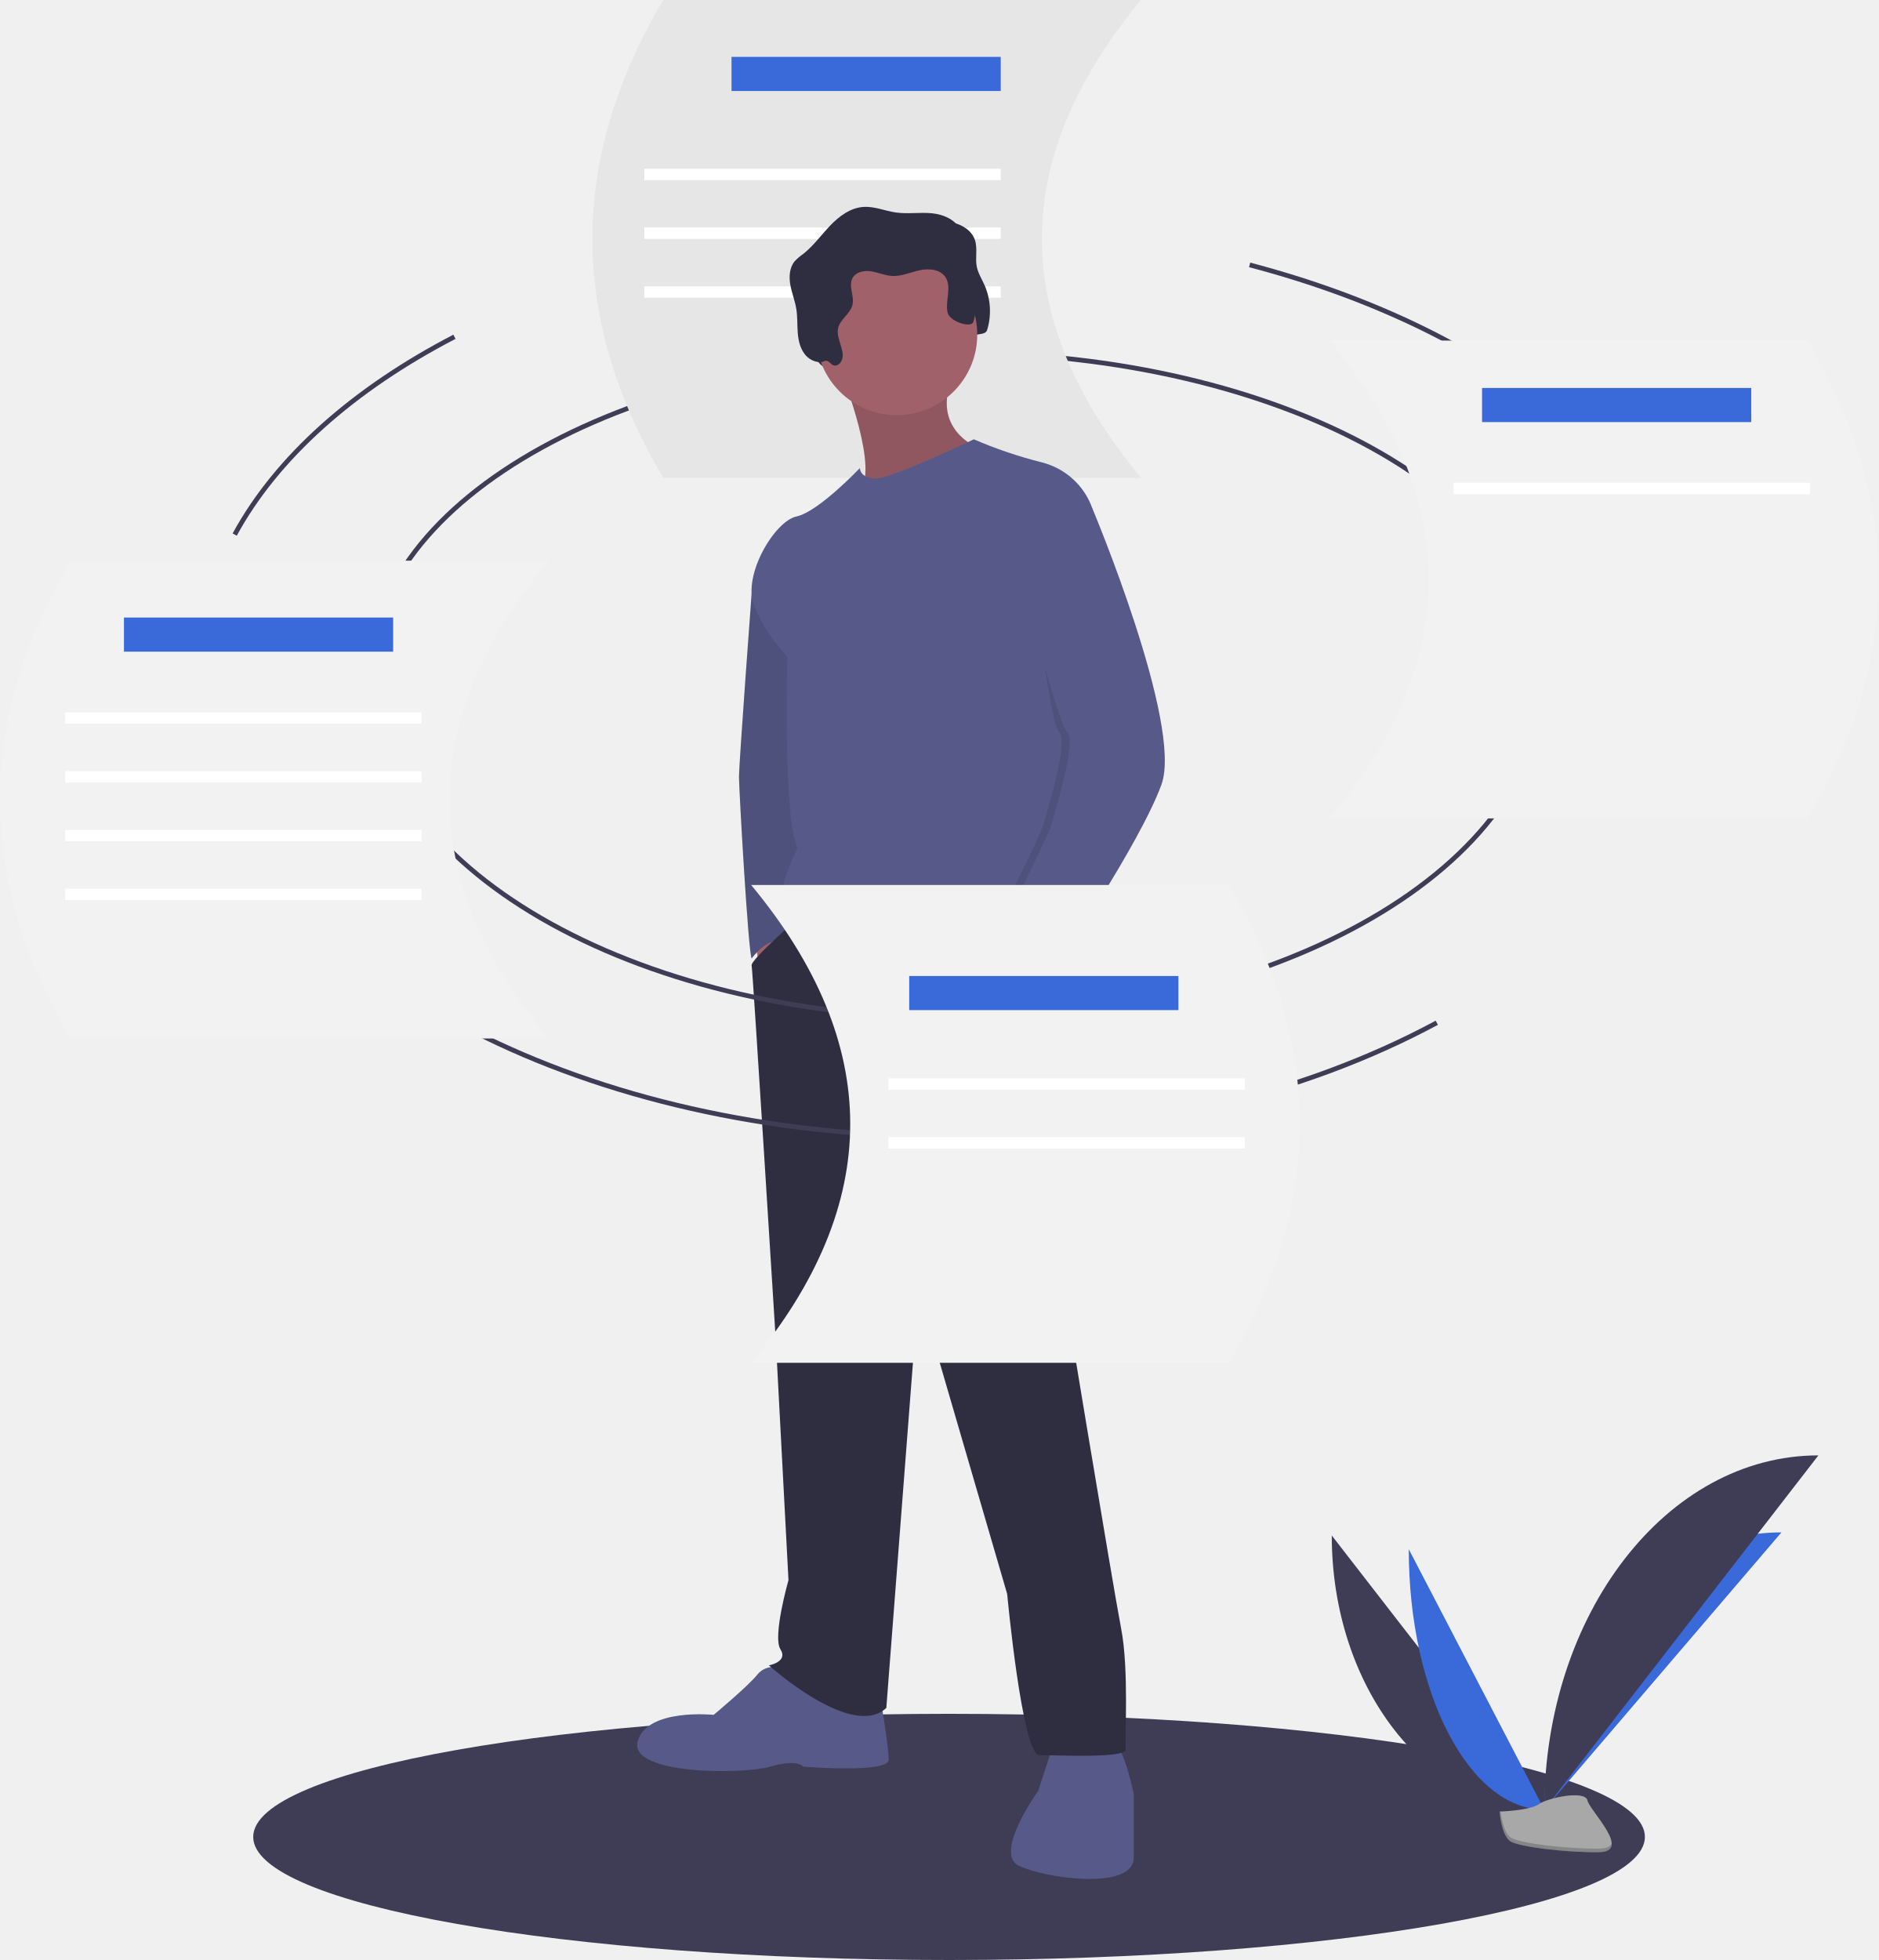
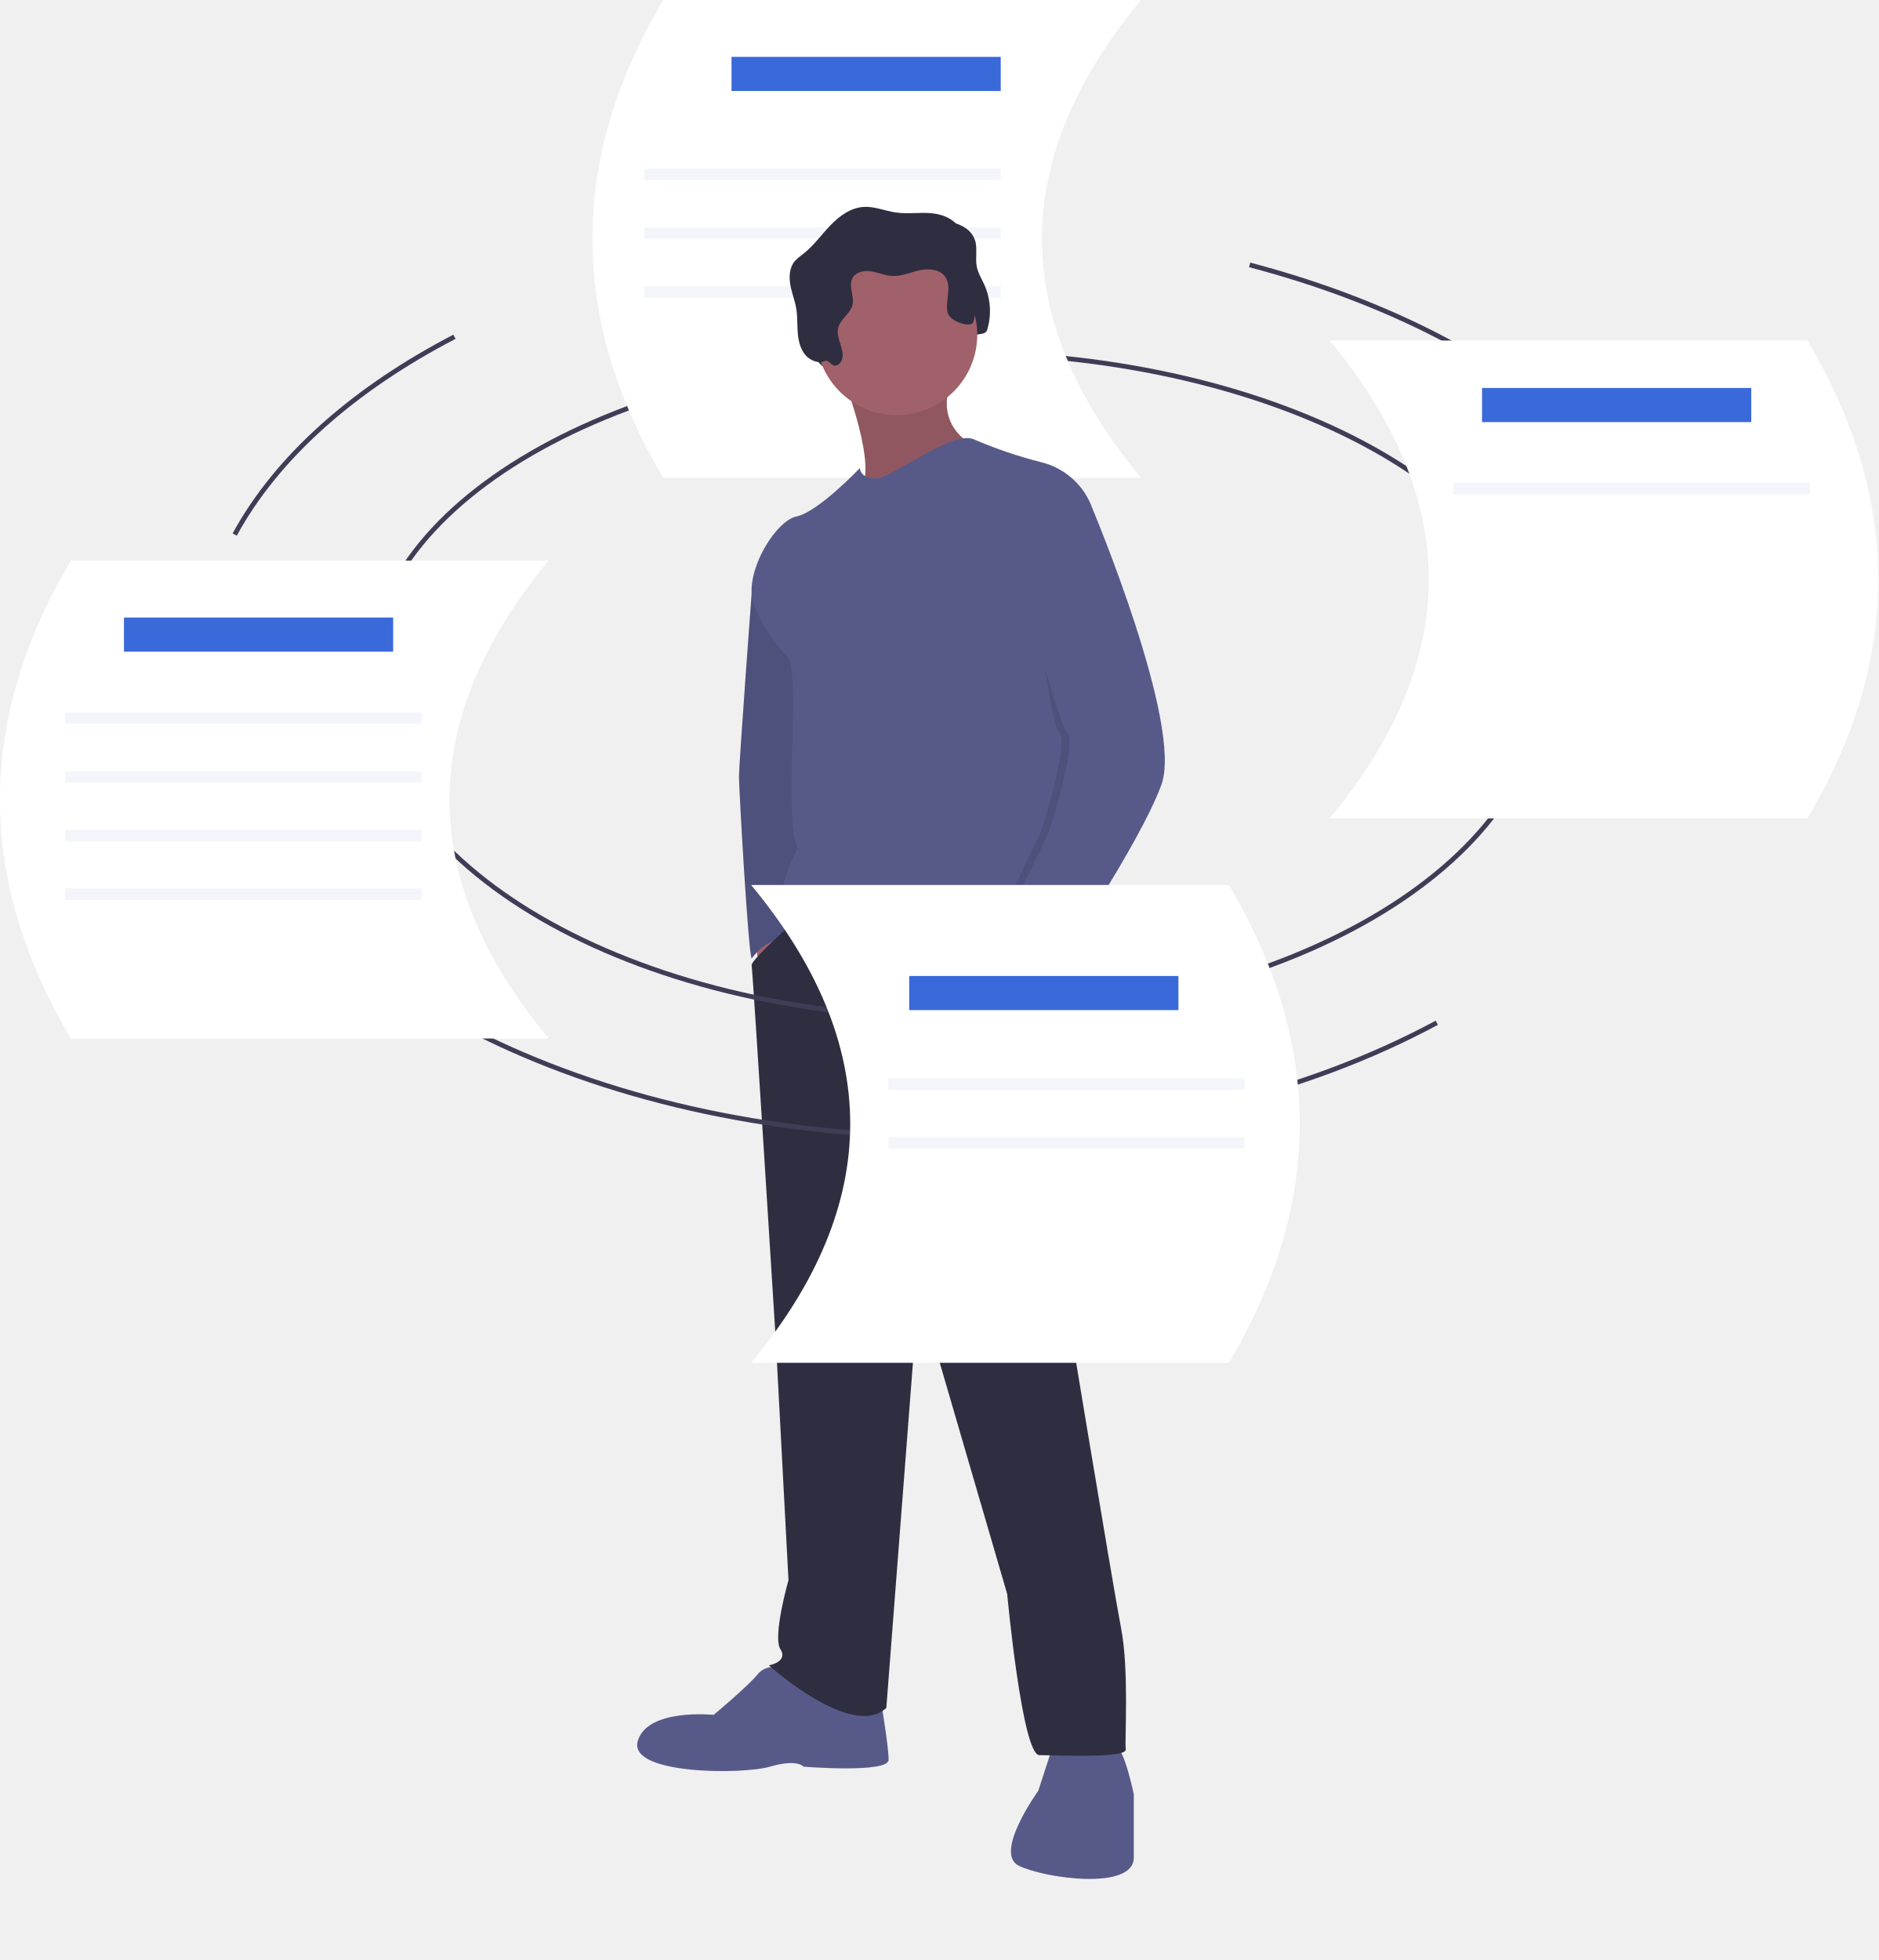
- <svg xmlns="http://www.w3.org/2000/svg" id="fbcb77b8-9057-4a89-9c31-e27c7eb0ed40" data-name="Layer 1" width="793.58" height="828" viewBox="0 0 793.58 828">
-   <ellipse cx="400.981" cy="776" rx="294" ry="52" fill="#3f3d56" />
-   <path d="M359.174,322.205c0-75.756,111.083-137.169,248.11-137.169s248.11,61.412,248.11,137.169" transform="translate(-203.2101 -36)" fill="none" stroke="#3f3d56" stroke-miterlimit="10" stroke-width="2" />
-   <path d="M685.298,237.851H483.447Q423.562,136.925,483.447,36H685.298Q601.565,136.925,685.298,237.851Z" transform="translate(-203.2101 -36)" fill="#e6e6e6" />
-   <rect x="309.072" y="24.03" width="113.741" height="14.418" fill="#3a69da" />
-   <rect x="272.227" y="71.289" width="150.587" height="4.806" fill="#fff" />
-   <rect x="272.227" y="96.119" width="150.587" height="4.806" fill="#fff" />
-   <rect x="272.227" y="120.95" width="150.587" height="4.806" fill="#fff" />
-   <path d="M765.887,684.659c0,64.016,40.16,115.817,89.791,115.817" transform="translate(-203.2101 -36)" fill="#3f3d56" />
-   <path d="M855.678,800.477c0-64.735,44.817-117.118,100.201-117.118" transform="translate(-203.2101 -36)" fill="#3a69da" />
-   <path d="M798.42,690.463c0,60.809,25.61,110.014,57.258,110.014" transform="translate(-203.2101 -36)" fill="#3a69da" />
-   <path d="M855.678,800.477c0-82.717,51.801-149.651,115.817-149.651" transform="translate(-203.2101 -36)" fill="#3f3d56" />
-   <path d="M836.788,801.293s12.734-.392,16.571-3.125,19.588-5.996,20.54-1.613,19.137,21.798,4.76,21.914-33.404-2.239-37.235-4.573S836.788,801.293,836.788,801.293Z" transform="translate(-203.2101 -36)" fill="#a8a8a8" />
-   <path d="M878.916,816.943c-14.376.116-33.404-2.239-37.235-4.573-2.917-1.777-4.079-8.153-4.468-11.094-.269.012-.425.017-.425.017s.807,10.27,4.637,12.603,22.858,4.689,37.235,4.572c4.15-.033,5.583-1.51,5.505-3.697C883.587,816.093,882.005,816.918,878.916,816.943Z" transform="translate(-203.2101 -36)" opacity="0.2" />
-   <path d="M561.04,193.682c1.169.536,2.575-.263,3.264-1.349,2.624-4.134-2.207-9.466-1.161-14.249.838-3.833,5.193-6.107,6.084-9.928.865-3.712-1.801-7.897.001-11.256,1.412-2.632,4.938-3.324,7.889-2.863s5.751,1.758,8.732,1.94c3.972.242,7.759-1.506,11.643-2.373s8.622-.527,10.907,2.731c2.934,4.184-.042,10.009.979,15.016.811,3.976,4.139,7.267,4.211,11.324.025,1.442-3.765.28-3.564,1.708s-1.59.171-.158.001a2.837,2.837,0,0,0,2.155-2.563c.17-1.189,2.405-1.586,2.38-2.787-.06-2.815,5.029-.917,5.868-3.605a27.261,27.261,0,0,0-1.114-19.017c-1.141-2.561-2.696-4.985-3.247-7.734-.748-3.733.429-7.74-.804-11.342-1.662-4.854-7.161-7.328-12.267-7.831s-10.294.397-15.371-.344c-4.548-.664-8.95-2.635-13.538-2.349-5.504.343-10.294,3.889-14.109,7.871s-7.052,8.562-11.385,11.973a22.329,22.329,0,0,0-3.651,3.143c-2.207,2.689-2.431,6.521-1.817,9.945s1.95,6.691,2.514,10.124c.53,3.226.367,6.522.595,9.784s.905,6.622,2.87,9.236a8.716,8.716,0,0,0,6.783,3.543c.918.021,1.694-.804,2.621-.589C559.508,192.11,560.011,193.21,561.04,193.682Z" transform="translate(-203.2101 -36)" fill="#2f2e41" />
-   <polygon points="318.546 394.707 321.95 415.619 328.759 406.378 324.868 392.275 318.546 394.707" fill="#a0616a" />
-   <path d="M526.133,272.651,520.773,286.777s-5.339,71.953-5.339,77.303,3.891,73.922,5.35,76.84c0,0,6.322-9.24,14.59-7.781s4.863-24.316,4.863-24.316l7.781-63.709-1.459-32.098Z" transform="translate(-203.2101 -36)" fill="#575a89" />
-   <path d="M526.133,272.651,520.773,286.777s-5.339,71.953-5.339,77.303,3.891,73.922,5.35,76.84c0,0,6.322-9.24,14.59-7.781s4.863-24.316,4.863-24.316l7.781-63.709-1.459-32.098Z" transform="translate(-203.2101 -36)" opacity="0.1" />
-   <path d="M559.203,194.838s16.049,40.851,6.809,48.633,51.551-13.131,51.551-13.131l-1.459-5.35s-19.939-7.781-10.213-30.152S559.203,194.838,559.203,194.838Z" transform="translate(-203.2101 -36)" fill="#a0616a" />
-   <path d="M559.203,194.838s16.049,40.851,6.809,48.633,51.551-13.131,51.551-13.131l-1.459-5.35s-19.939-7.781-10.213-30.152S559.203,194.838,559.203,194.838Z" transform="translate(-203.2101 -36)" opacity="0.1" />
-   <path d="M533.914,740.496s-6.809-1.945-10.699,2.918-18.48,17.021-18.48,17.021-28.207-2.918-32.098,11.185,44.256,14.103,55.928,10.699,14.103,0,14.103,0,35.988,2.918,35.988-2.918-3.404-25.775-3.404-25.775Z" transform="translate(-203.2101 -36)" fill="#575a89" />
-   <path d="M648.201,773.08l-6.322,19.453S622.912,818.795,633.611,824.145s48.633,10.699,48.633-3.404V793.992s-3.891-18.967-7.781-20.912S648.201,773.08,648.201,773.08Z" transform="translate(-203.2101 -36)" fill="#575a89" />
-   <path d="M540.802,423.591s-20.504,17.815-20.018,20.247S530.996,602.38,530.996,602.38L536.346,703.536s-6.809,23.83-3.404,29.18-4.863,6.809-4.863,6.809,35.015,31.611,49.605,17.994l13.617-176.536L628.748,709.372s6.322,68.086,13.617,68.086,36.961,1.459,36.474-2.432,1.459-33.557-1.945-51.064-26.262-156.111-26.262-156.111-1.965-118.822,3.151-129.928-2.665-22.778-2.665-22.778l-34.043-13.131-40.851,4.863Z" transform="translate(-203.2101 -36)" fill="#2f2e41" />
-   <circle cx="378.851" cy="141.331" r="34.043" fill="#a0616a" />
-   <path d="M664.736,250.766a30.537,30.537,0,0,0-21.398-19.453,188.628,188.628,0,0,1-28.693-9.727s-34.529,16.535-41.338,16.535-6.809-4.377-6.809-4.377-17.508,18.48-26.748,20.426-22.857,24.803-17.994,37.447A70.568,70.568,0,0,0,535.86,313.502s-1.945,68.086,4.377,80.73c0,0-15.562,29.666-.973,31.611s70.517-4.863,80.244,1.945,27.721-1.459,30.152,7.781,7.781,11.186,7.781,11.186,8.268-13.131,3.404-20.912S664.736,250.766,664.736,250.766Z" transform="translate(-203.2101 -36)" fill="#575a89" />
-   <path d="M628.748,433.625l-7.781,4.863s8.268,28.693,11.672,29.666S644.056,443.619,644.056,443.619Z" transform="translate(-203.2101 -36)" fill="#a0616a" />
-   <path d="M555.204,190.277c1.169.536,2.575-.263,3.264-1.349,2.624-4.134-2.207-9.466-1.161-14.249.838-3.833,5.193-6.107,6.084-9.928.865-3.712-1.801-7.897.001-11.256,1.412-2.632,4.938-3.324,7.889-2.863s5.751,1.758,8.732,1.94c3.972.242,7.759-1.506,11.643-2.373s8.622-.527,10.907,2.731c2.934,4.184-.042,10.009.979,15.015.811,3.976,10.053,6.766,10.892,4.078a27.261,27.261,0,0,0-1.114-19.017c-1.141-2.561-2.696-4.985-3.247-7.734-.748-3.733.429-7.74-.804-11.342-1.662-4.854-7.161-7.328-12.267-7.831s-10.294.397-15.371-.344c-4.548-.664-8.95-2.635-13.538-2.349-5.504.343-10.294,3.889-14.109,7.871s-7.052,8.562-11.385,11.973a22.329,22.329,0,0,0-3.651,3.143c-2.207,2.689-2.431,6.521-1.817,9.945s1.95,6.691,2.514,10.124c.53,3.226.367,6.522.595,9.784s.905,6.622,2.87,9.236a8.716,8.716,0,0,0,6.783,3.543c.918.021,1.694-.804,2.621-.589C553.672,188.706,554.176,189.806,555.204,190.277Z" transform="translate(-203.2101 -36)" fill="#2f2e41" />
-   <path d="M645.526,259.277l15.806-8.511s38.42,91.429,29.18,116.718-44.742,77.326-44.742,77.326-28.207-5.836-25.289-11.672,21.885-43.283,23.344-48.146,11.185-36.474,6.809-39.879S637.745,262.681,637.745,262.681Z" transform="translate(-203.2101 -36)" opacity="0.1" />
-   <path d="M645.283,245.416l19.453,5.35s38.42,91.429,29.18,116.718-44.742,77.326-44.742,77.326-28.207-5.836-25.289-11.672,21.885-43.283,23.344-48.146,11.186-36.474,6.809-39.879-25.289-87.539-25.289-87.539Z" transform="translate(-203.2101 -36)" fill="#575a89" />
-   <path d="M855.394,322.205c0,79.425-111.083,143.812-248.11,143.812s-248.11-64.387-248.11-143.812" transform="translate(-203.2101 -36)" fill="none" stroke="#3f3d56" stroke-miterlimit="10" stroke-width="2" />
-   <path d="M810.264,468.058c-55.459,29.911-127.823,48.011-206.981,48.011-75.897,0-145.547-16.639-200.04-44.374" transform="translate(-203.2101 -36)" fill="none" stroke="#3f3d56" stroke-miterlimit="10" stroke-width="2" />
-   <path d="M731.188,147.906c105.544,27.741,180.712,88.762,187.702,160.63" transform="translate(-203.2101 -36)" fill="none" stroke="#3f3d56" stroke-miterlimit="10" stroke-width="2" />
-   <path d="M302.373,261.823c17.784-32.686,50.271-61.45,92.836-83.549" transform="translate(-203.2101 -36)" fill="none" stroke="#3f3d56" stroke-miterlimit="10" stroke-width="2" />
-   <path d="M520.568,611.707H722.419q59.885-100.925,0-201.851H520.568Q604.301,510.781,520.568,611.707Z" transform="translate(-203.2101 -36)" fill="#f2f2f2" />
-   <rect x="384.146" y="412.304" width="113.741" height="14.418" fill="#3a69da" />
-   <rect x="375.335" y="455.558" width="150.587" height="4.806" fill="#fff" />
-   <rect x="375.335" y="480.388" width="150.587" height="4.806" fill="#fff" />
-   <path d="M435.003,474.7H233.152q-59.885-100.925,0-201.851H435.003Q351.27,373.774,435.003,474.7Z" transform="translate(-203.2101 -36)" fill="#f2f2f2" />
-   <rect x="52.37" y="260.879" width="113.741" height="14.418" fill="#3a69da" />
-   <rect x="27.539" y="300.928" width="150.587" height="4.806" fill="#fff" />
-   <rect x="27.539" y="325.759" width="150.587" height="4.806" fill="#fff" />
-   <rect x="27.539" y="350.59" width="150.587" height="4.806" fill="#fff" />
-   <rect x="27.539" y="375.421" width="150.587" height="4.806" fill="#fff" />
-   <path d="M764.997,381.72H966.848q59.885-100.925,0-201.851H764.997Q848.73,280.795,764.997,381.72Z" transform="translate(-203.2101 -36)" fill="#f2f2f2" />
-   <rect x="626.172" y="163.894" width="113.741" height="14.418" fill="#3a69da" />
-   <rect x="614.157" y="203.944" width="150.587" height="4.806" fill="#fff" />
+ <svg xmlns="http://www.w3.org/2000/svg" width="100%" height="100%" viewBox="0 0 3307 3450" version="1.1" xml:space="preserve" style="fill-rule:evenodd;clip-rule:evenodd;stroke-miterlimit:10;">
+   <path d="M649.849,1192.52c0,-315.651 462.844,-571.536 1033.79,-571.536c570.947,0 1033.79,255.885 1033.79,571.536" style="fill:none;fill-rule:nonzero;stroke:#3f3d56;stroke-width:8.33px;" />
+   <path d="M2008.7,841.045l-841.044,0c-166.347,-280.349 -166.347,-560.697 0,-841.045l841.044,0c-232.591,280.348 -232.591,560.697 0,841.045Z" style="fill:#fff;fill-rule:nonzero;" />
+   <rect x="1287.8" y="100.124" width="473.922" height="60.075" style="fill:#3a69da;" />
+   <rect x="1134.28" y="297.036" width="627.446" height="20.025" style="fill:#f3f5fb;" />
+   <rect x="1134.28" y="400.498" width="627.446" height="20.025" style="fill:#f3f5fb;" />
+   <rect x="1134.28" y="503.959" width="627.446" height="20.025" style="fill:#f3f5fb;" />
+   <path d="M1490.96,657.007c4.871,2.233 10.73,-1.096 13.601,-5.62c10.934,-17.227 -9.196,-39.44 -4.837,-59.372c3.492,-15.969 21.638,-25.447 25.348,-41.367c3.605,-15.468 -7.504,-32.904 0.005,-46.901c5.882,-10.965 20.575,-13.851 32.869,-11.93c12.295,1.921 23.964,7.326 36.385,8.083c16.55,1.009 32.327,-6.277 48.51,-9.886c16.184,-3.61 35.924,-2.197 45.444,11.379c12.225,17.431 -0.176,41.704 4.081,62.564c3.38,16.565 17.247,30.281 17.545,47.185c0.106,6.008 -15.688,1.168 -14.849,7.118c0.84,5.95 -6.625,0.711 -0.658,0.004c4.987,-1.221 8.633,-5.559 8.98,-10.681c0.71,-4.956 10.023,-6.608 9.916,-11.613c-0.252,-11.73 20.955,-3.821 24.448,-15.022c8.03,-26.105 6.381,-54.25 -4.642,-79.239c-4.756,-10.671 -11.234,-20.77 -13.528,-32.225c-3.116,-15.553 1.786,-32.25 -3.352,-47.257c-6.925,-20.224 -29.839,-30.533 -51.113,-32.627c-21.274,-2.094 -42.893,1.654 -64.045,-1.433c-18.949,-2.766 -37.294,-10.979 -56.406,-9.789c-22.934,1.428 -42.891,16.204 -58.788,32.795c-15.897,16.592 -29.383,35.674 -47.437,49.887c-5.528,3.804 -10.628,8.194 -15.211,13.095c-9.196,11.206 -10.128,27.17 -7.57,41.439c2.558,14.268 8.124,27.879 10.474,42.184c2.209,13.443 1.528,27.177 2.479,40.766c0.951,13.59 3.772,27.592 11.957,38.482c6.636,9.008 17.076,14.463 28.261,14.765c3.826,0.088 7.058,-3.351 10.921,-2.454c4.828,1.121 6.927,5.705 11.212,7.67Z" style="fill:#2f2e41;fill-rule:nonzero;" />
+   <path d="M1327.28,1644.61l14.183,87.133l28.371,-38.504l-16.212,-58.763l-26.342,10.133Z" style="fill:#a0616a;fill-rule:nonzero;" />
+   <path d="M1345.51,986.044l-22.335,58.86c0,0 -22.245,299.806 -22.245,322.096c0,22.29 16.211,308.007 22.29,320.165c0,0 26.343,-38.501 60.791,-32.422c34.448,6.079 20.264,-101.318 20.264,-101.318l32.422,-265.453l-6.08,-133.74l-85.107,-168.188Z" style="fill:#575a89;fill-rule:nonzero;" />
+   <path d="M1345.51,986.044l-22.335,58.86c0,0 -22.245,299.806 -22.245,322.096c0,22.29 16.211,308.007 22.29,320.165c0,0 26.343,-38.501 60.791,-32.422c34.448,6.079 20.264,-101.318 20.264,-101.318l32.422,-265.453l-6.08,-133.74l-85.107,-168.188Z" style="fill-opacity:0.1;fill-rule:nonzero;" />
+   <path d="M1483.31,661.827c0,0 66.87,170.214 28.369,202.636c-38.501,32.421 214.794,-54.712 214.794,-54.712l-6.079,-22.29c0,0 -83.081,-32.422 -42.554,-125.634c40.527,-93.213 -194.53,0 -194.53,0Z" style="fill:#a0616a;fill-rule:nonzero;" />
+   <path d="M1483.31,661.827c0,0 66.87,170.214 28.369,202.636c-38.501,32.421 214.794,-54.712 214.794,-54.712l-6.079,-22.29c0,0 -83.081,-32.422 -42.554,-125.634c40.527,-93.213 -194.53,0 -194.53,0Z" style="fill-opacity:0.1;fill-rule:nonzero;" />
+   <path d="M1377.93,2935.4c0,0 -28.369,-8.106 -44.58,12.158c-16.211,20.264 -77.001,70.923 -77.001,70.923c0,0 -117.529,-12.159 -133.74,46.606c-16.211,58.765 184.399,58.765 233.031,44.58c48.633,-14.185 58.765,0 58.765,0c0,0 149.95,12.158 149.95,-12.158c0,-24.317 -14.184,-107.397 -14.184,-107.397l-172.241,-54.712Z" style="fill:#575a89;fill-rule:nonzero;" />
+   <path d="M1854.13,3071.17l-26.343,81.054c0,0 -79.028,109.424 -34.448,131.714c44.58,22.29 202.636,44.58 202.636,-14.185l0,-111.45c0,0 -16.211,-79.028 -32.422,-87.133c-16.211,-8.105 -109.423,0 -109.423,0Z" style="fill:#575a89;fill-rule:nonzero;" />
+   <path d="M1406.63,1614.96c0,0 -85.435,74.23 -83.408,84.362c2.026,10.132 42.553,660.593 42.553,660.593l22.29,421.483c0,0 -28.369,99.291 -14.184,121.581c14.184,22.29 -20.264,28.369 -20.264,28.369c0,0 145.898,131.714 206.689,74.975l56.738,-735.568l156.029,534.959c0,0 26.343,283.69 56.738,283.69c30.396,0 154.004,6.079 151.977,-10.132c-2.026,-16.211 6.08,-139.818 -8.105,-212.767c-14.185,-72.949 -109.423,-650.462 -109.423,-650.462c0,0 -8.188,-495.091 13.13,-541.367c21.318,-46.277 -11.104,-94.91 -11.104,-94.91l-141.845,-54.711l-170.214,20.263l-147.597,69.642Z" style="fill:#2f2e41;fill-rule:nonzero;" />
+   <circle cx="1578.54" cy="588.878" r="141.845" style="fill:#a0616a;" />
+   <path d="M1923.03,894.858c-14.218,-40.231 -47.76,-70.723 -89.16,-81.054c-40.874,-10.282 -80.855,-23.834 -119.555,-40.527c-38.701,-16.693 -143.872,68.896 -172.241,68.896c-28.369,0 -28.369,-18.237 -28.369,-18.237c0,0 -72.949,77.001 -111.45,85.107c-38.5,8.105 -95.238,103.344 -74.975,156.029c13.763,33.777 33.691,64.699 58.765,91.186c25.073,26.487 -8.106,283.691 18.237,336.376c0,0 -64.844,123.608 -4.053,131.713c60.791,8.106 293.822,-20.263 334.349,8.106c40.528,28.369 115.503,-6.079 125.635,32.421c10.131,38.501 32.421,46.607 32.421,46.607c0,0 34.449,-54.712 14.185,-87.134c-20.264,-32.421 16.211,-729.489 16.211,-729.489Z" style="fill:#575a89;fill-rule:nonzero;" />
+   <path d="M1773.07,1656.77l-32.421,20.264c0,0 34.448,119.555 48.632,123.608c14.185,4.052 47.573,-102.227 47.573,-102.227l-63.784,-41.645Z" style="fill:#a0616a;fill-rule:nonzero;" />
+   <path d="M1466.64,642.822c4.871,2.234 10.73,-1.095 13.601,-5.619c10.934,-17.227 -9.196,-39.44 -4.837,-59.373c3.492,-15.969 21.638,-25.447 25.348,-41.366c3.605,-15.469 -7.504,-32.905 0.004,-46.901c5.883,-10.966 20.576,-13.851 32.87,-11.93c12.295,1.921 23.964,7.325 36.384,8.083c16.551,1.009 32.328,-6.277 48.511,-9.887c16.184,-3.61 35.924,-2.196 45.444,11.379c12.225,17.432 -0.176,41.704 4.081,62.565c3.38,16.565 41.889,28.192 45.382,16.99c8.03,-26.104 6.381,-54.25 -4.642,-79.238c-4.756,-10.671 -11.233,-20.77 -13.528,-32.226c-3.116,-15.553 1.786,-32.249 -3.352,-47.256c-6.925,-20.224 -29.839,-30.534 -51.113,-32.628c-21.274,-2.093 -42.893,1.655 -64.045,-1.433c-18.949,-2.766 -37.294,-10.978 -56.406,-9.788c-22.934,1.427 -42.891,16.204 -58.788,32.795c-15.897,16.591 -29.383,35.673 -47.437,49.887c-5.528,3.803 -10.628,8.194 -15.211,13.094c-9.196,11.206 -10.128,27.17 -7.57,41.439c2.558,14.269 8.124,27.88 10.474,42.184c2.209,13.443 1.528,27.177 2.479,40.767c0.951,13.59 3.772,27.592 11.957,38.482c6.636,9.008 17.076,14.462 28.261,14.764c3.826,0.088 7.058,-3.35 10.921,-2.454c4.828,1.121 6.927,5.706 11.212,7.67Z" style="fill:#2f2e41;fill-rule:nonzero;" />
+   <path d="M1842.98,930.319l65.856,-35.461c0,0 160.083,380.956 121.582,486.326c-38.501,105.371 -186.425,322.191 -186.425,322.191c0,0 -117.529,-24.316 -105.371,-48.632c12.158,-24.317 91.186,-180.346 97.265,-200.61c6.079,-20.264 46.607,-151.977 28.369,-166.161c-18.237,-14.185 -53.698,-343.468 -53.698,-343.468l32.422,-14.185Z" style="fill-opacity:0.1;fill-rule:nonzero;" />
+   <path d="M1841.97,872.568l81.055,22.29c0,0 160.082,380.956 121.581,486.326c-38.501,105.371 -186.425,322.191 -186.425,322.191c0,0 -117.529,-24.316 -105.371,-48.632c12.158,-24.317 91.187,-180.346 97.266,-200.61c6.079,-20.264 46.606,-151.977 28.369,-166.161c-18.238,-14.185 -105.371,-364.745 -105.371,-364.745l68.896,-50.659Z" style="fill:#575a89;fill-rule:nonzero;" />
+   <path d="M2717.43,1192.52c0,330.937 -462.844,599.215 -1033.79,599.215c-570.947,0 -1033.79,-268.278 -1033.79,-599.215" style="fill:none;fill-rule:nonzero;stroke:#3f3d56;stroke-width:8.33px;" />
+   <path d="M2529.39,1800.24c-231.079,124.629 -532.594,200.046 -862.422,200.046c-316.237,0 -606.446,-69.33 -833.5,-184.891" style="fill:none;fill-rule:nonzero;stroke:#3f3d56;stroke-width:8.33px;" />
+   <path d="M2199.91,466.274c439.767,115.587 752.966,369.84 782.09,669.293" style="fill:none;fill-rule:nonzero;stroke:#3f3d56;stroke-width:8.33px;" />
+   <path d="M413.18,940.929c74.099,-136.19 209.463,-256.042 386.819,-348.119" style="fill:none;fill-rule:nonzero;stroke:#3f3d56;stroke-width:8.33px;" />
+   <path d="M1322.32,2398.78l841.045,0c166.346,-280.348 166.346,-560.696 0,-841.044l-841.045,0c232.591,280.348 232.591,560.696 0,841.044Z" style="fill:#fff;fill-rule:nonzero;" />
+   <rect x="1600.61" y="1717.93" width="473.922" height="60.075" style="fill:#3a69da;" />
+   <rect x="1563.9" y="1898.16" width="627.446" height="20.025" style="fill:#f3f5fb;" />
+   <rect x="1563.9" y="2001.62" width="627.446" height="20.025" style="fill:#f3f5fb;" />
+   <path d="M965.805,1827.91l-841.045,0c-166.347,-280.348 -166.347,-560.697 0,-841.045l841.045,0c-232.592,280.349 -232.592,560.697 0,841.045Z" style="fill:#fff;fill-rule:nonzero;" />
+   <rect x="218.209" y="1087" width="473.922" height="60.075" style="fill:#3a69da;" />
+   <rect x="114.747" y="1253.87" width="627.446" height="20.025" style="fill:#f3f5fb;" />
+   <rect x="114.747" y="1357.33" width="627.446" height="20.025" style="fill:#f3f5fb;" />
+   <rect x="114.747" y="1460.79" width="627.446" height="20.025" style="fill:#f3f5fb;" />
+   <rect x="114.747" y="1564.25" width="627.446" height="20.025" style="fill:#f3f5fb;" />
+   <path d="M2340.78,1440.5l841.044,0c166.347,-280.349 166.347,-560.697 0,-841.045l-841.044,0c232.591,280.348 232.591,560.696 0,841.045Z" style="fill:#fff;fill-rule:nonzero;" />
+   <rect x="2609.05" y="682.893" width="473.922" height="60.075" style="fill:#3a69da;" />
+   <rect x="2558.99" y="849.767" width="627.446" height="20.025" style="fill:#f3f5fb;" />
</svg>
